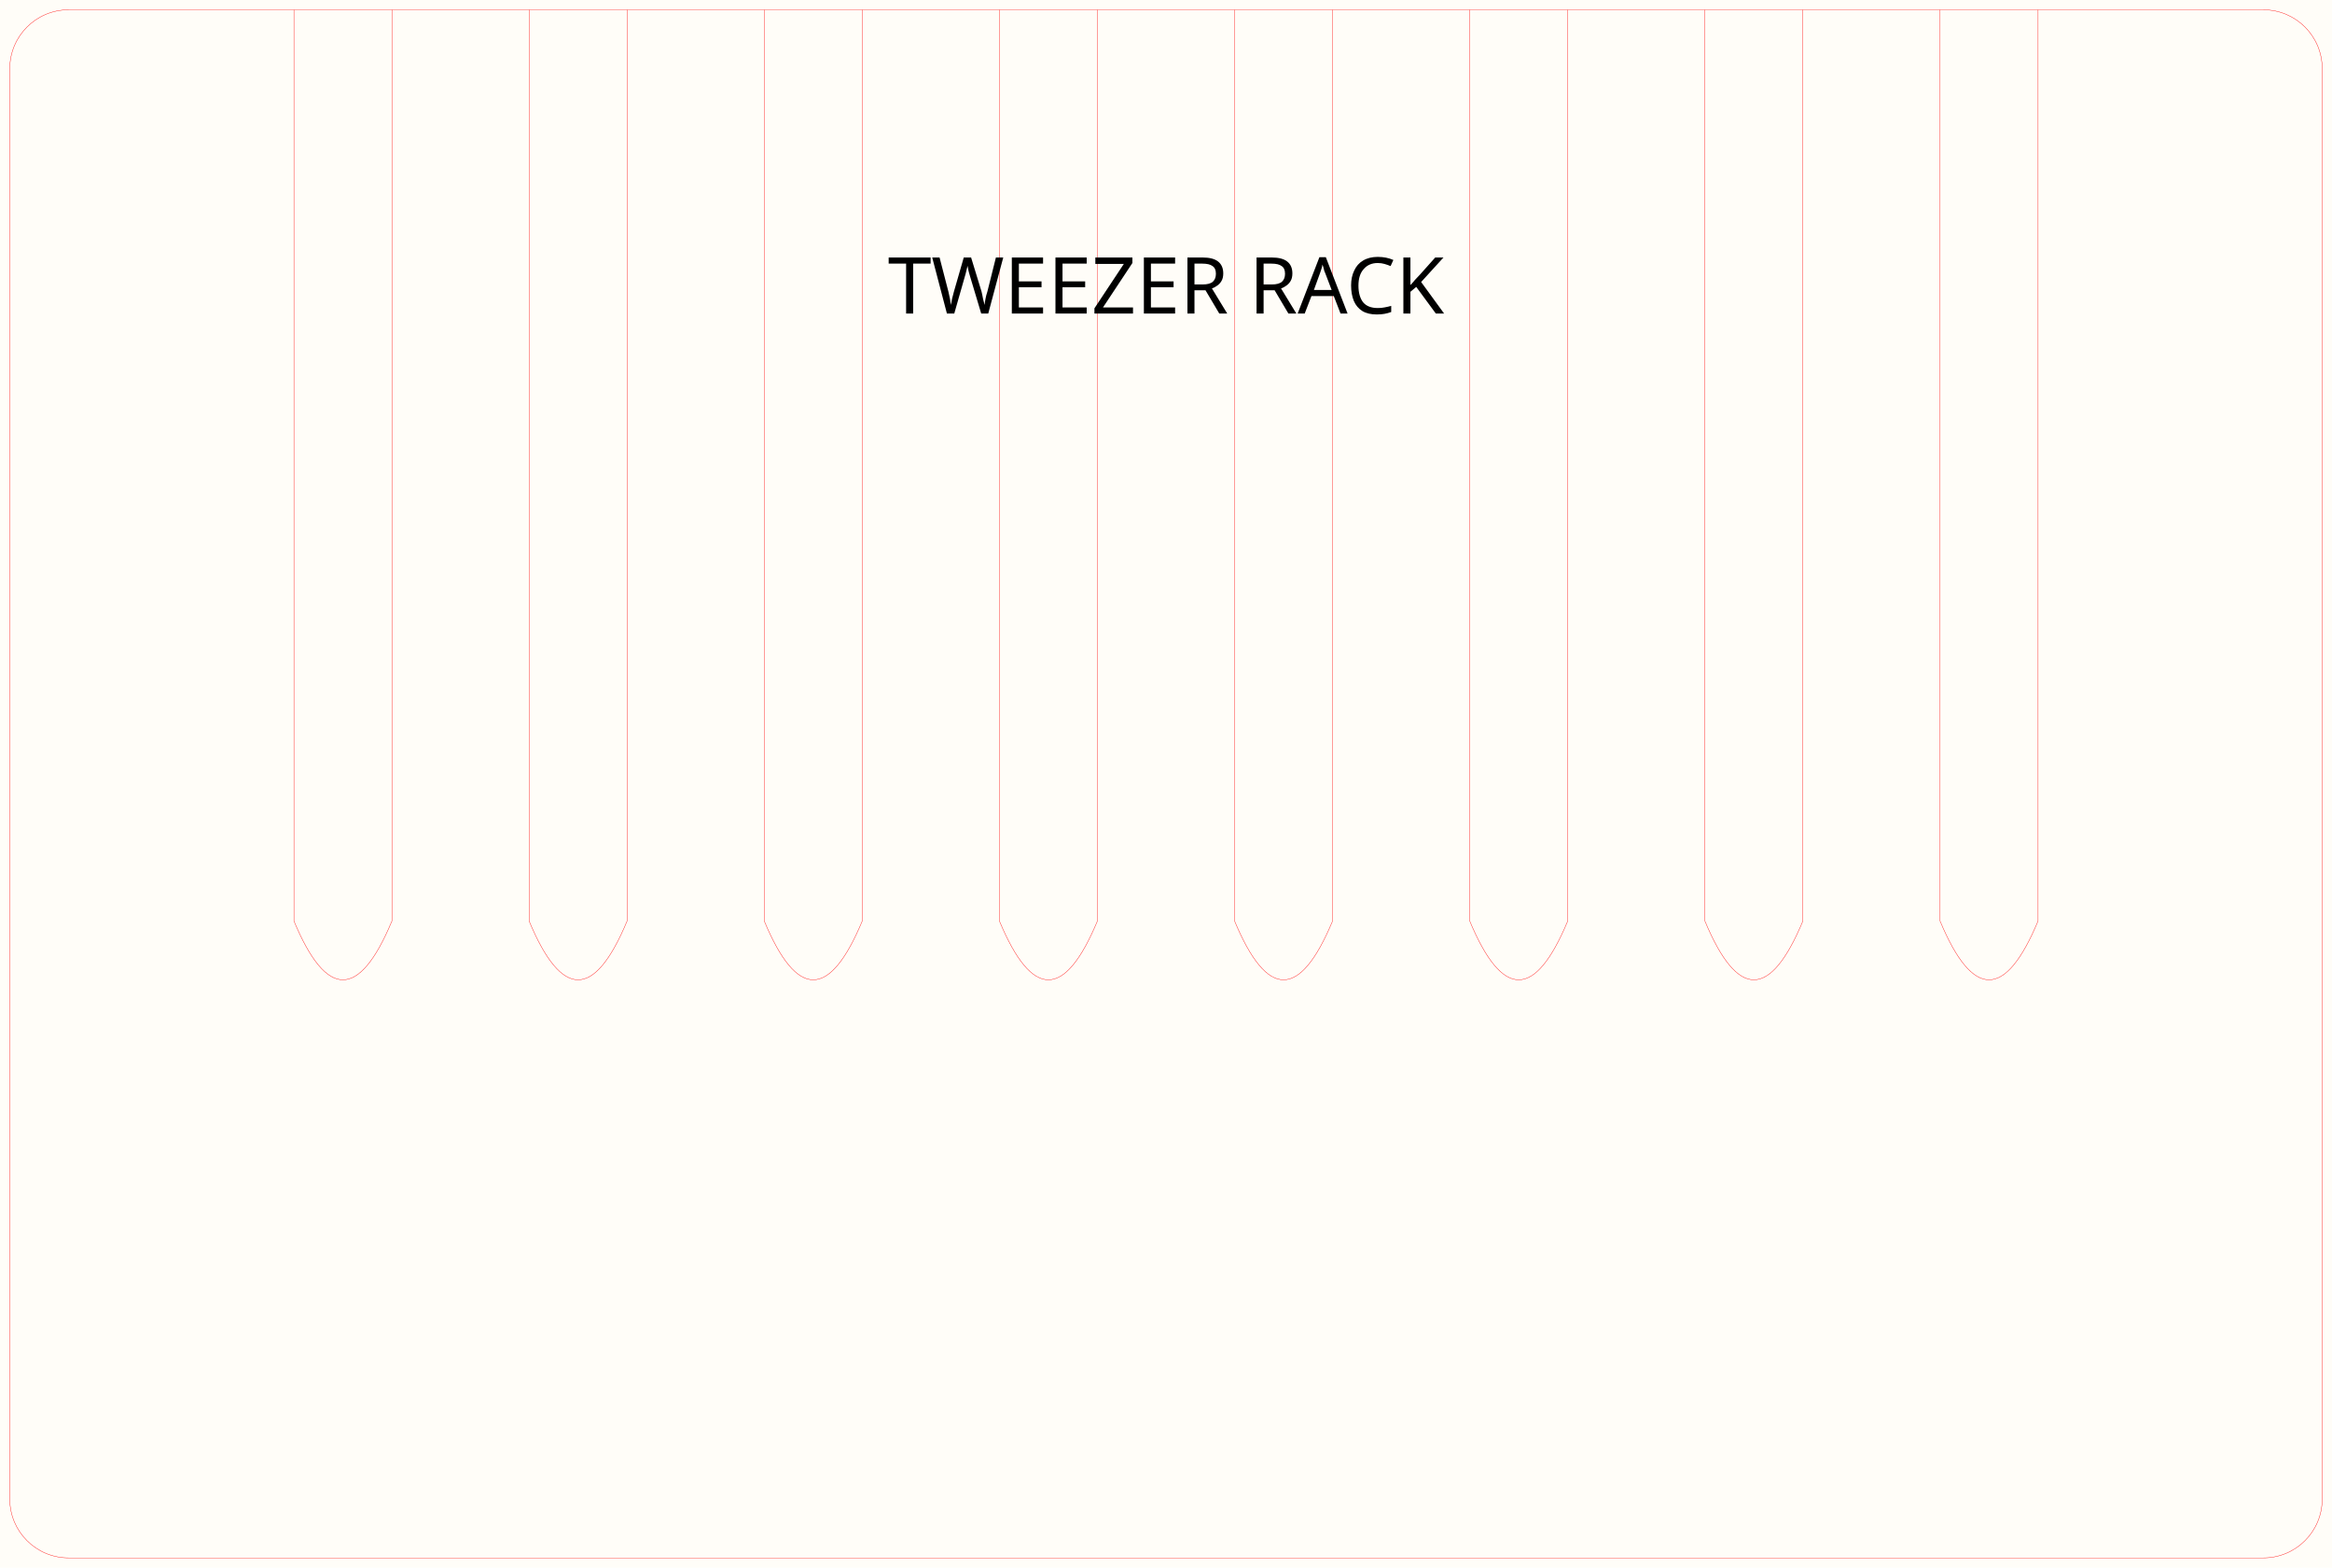
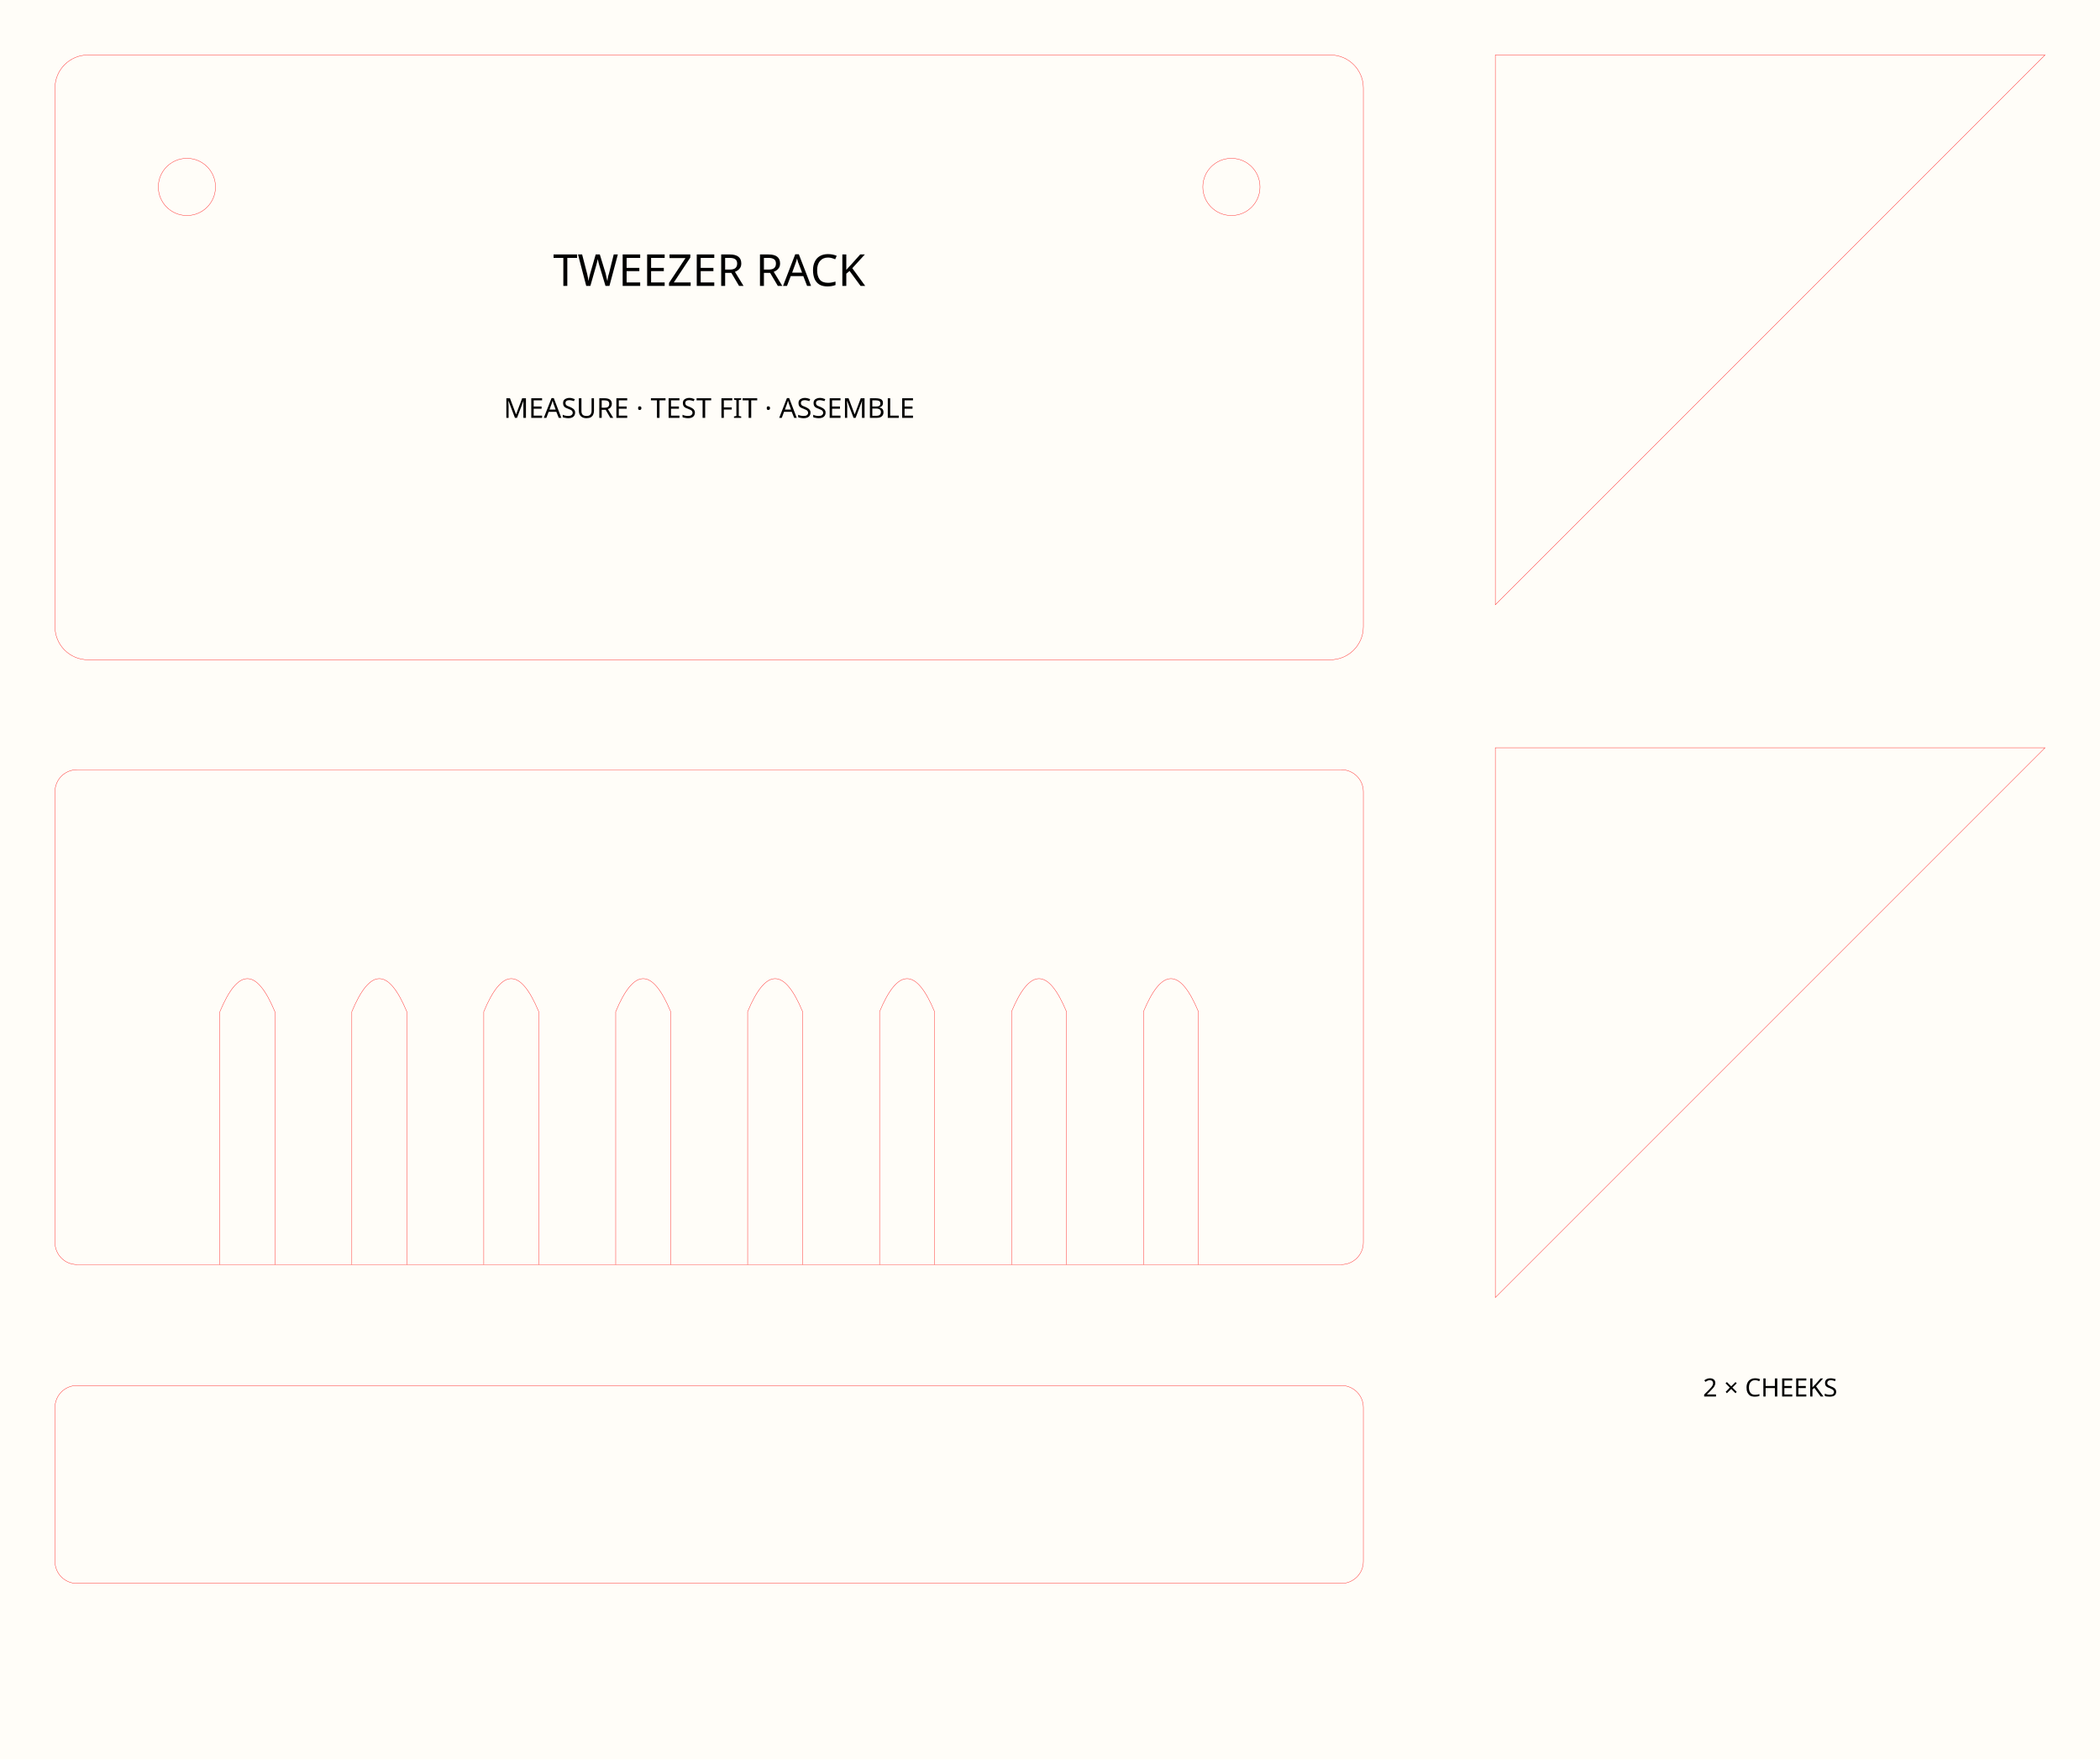
- <svg xmlns="http://www.w3.org/2000/svg" width="640" height="430.252" viewBox="0 0 119 80">
-   <rect x="0" y="0" width="119" height="80" fill="#fffdf8" />
+ <svg xmlns="http://www.w3.org/2000/svg" width="640" height="536.126" viewBox="0 0 191 160">
+   <rect x="0" y="0" width="191" height="160" fill="#fffdf8" />
  <g id="cut" aria-label="CUT">
-     <rect x="0.5" y="0.5" width="118" height="79" rx="3" ry="3" fill="none" stroke="#ff0000" stroke-width="0.1" vector-effect="non-scaling-stroke" data-operation="CUT" data-closed="true" />
-     <path d="M 15 0.5 V 47 Q 17.5 53 20 47 V 0.5" fill="none" stroke="#ff0000" stroke-width="0.1" vector-effect="non-scaling-stroke" data-operation="CUT" data-closed="false" />
-     <path d="M 27 0.5 V 47 Q 29.5 53 32 47 V 0.5" fill="none" stroke="#ff0000" stroke-width="0.1" vector-effect="non-scaling-stroke" data-operation="CUT" data-closed="false" />
-     <path d="M 39 0.5 V 47 Q 41.5 53 44 47 V 0.5" fill="none" stroke="#ff0000" stroke-width="0.1" vector-effect="non-scaling-stroke" data-operation="CUT" data-closed="false" />
-     <path d="M 51 0.5 V 47 Q 53.5 53 56 47 V 0.5" fill="none" stroke="#ff0000" stroke-width="0.1" vector-effect="non-scaling-stroke" data-operation="CUT" data-closed="false" />
-     <path d="M 63 0.5 V 47 Q 65.5 53 68 47 V 0.5" fill="none" stroke="#ff0000" stroke-width="0.1" vector-effect="non-scaling-stroke" data-operation="CUT" data-closed="false" />
-     <path d="M 75 0.5 V 47 Q 77.5 53 80 47 V 0.5" fill="none" stroke="#ff0000" stroke-width="0.1" vector-effect="non-scaling-stroke" data-operation="CUT" data-closed="false" />
-     <path d="M 87 0.5 V 47 Q 89.5 53 92 47 V 0.5" fill="none" stroke="#ff0000" stroke-width="0.1" vector-effect="non-scaling-stroke" data-operation="CUT" data-closed="false" />
-     <path d="M 99 0.5 V 47 Q 101.5 53 104 47 V 0.5" fill="none" stroke="#ff0000" stroke-width="0.1" vector-effect="non-scaling-stroke" data-operation="CUT" data-closed="false" />
+     <rect x="5" y="5" width="119" height="55" rx="3" ry="3" fill="none" stroke="#ff0000" stroke-width="0.1" vector-effect="non-scaling-stroke" data-operation="CUT" data-closed="true" />
+     <circle cx="17" cy="17" r="2.6" fill="none" stroke="#ff0000" stroke-width="0.1" vector-effect="non-scaling-stroke" data-operation="CUT" data-closed="true" />
+     <circle cx="112" cy="17" r="2.6" fill="none" stroke="#ff0000" stroke-width="0.1" vector-effect="non-scaling-stroke" data-operation="CUT" data-closed="true" />
+     <rect x="5" y="70" width="119" height="45" rx="2" ry="2" fill="none" stroke="#ff0000" stroke-width="0.1" vector-effect="non-scaling-stroke" data-operation="CUT" data-closed="true" />
+     <rect x="5" y="126" width="119" height="18" rx="2" ry="2" fill="none" stroke="#ff0000" stroke-width="0.1" vector-effect="non-scaling-stroke" data-operation="CUT" data-closed="true" />
+     <polygon points="136,5 186,5 136,55" fill="none" stroke="#ff0000" stroke-width="0.1" vector-effect="non-scaling-stroke" data-operation="CUT" data-closed="true" />
+     <polygon points="136,68 186,68 136,118" fill="none" stroke="#ff0000" stroke-width="0.1" vector-effect="non-scaling-stroke" data-operation="CUT" data-closed="true" />
+     <path d="M 20 115 V 92 Q 22.5 86 25 92 V 115" fill="none" stroke="#ff0000" stroke-width="0.1" vector-effect="non-scaling-stroke" data-operation="CUT" data-closed="false" />
+     <path d="M 32 115 V 92 Q 34.5 86 37 92 V 115" fill="none" stroke="#ff0000" stroke-width="0.1" vector-effect="non-scaling-stroke" data-operation="CUT" data-closed="false" />
+     <path d="M 44 115 V 92 Q 46.5 86 49 92 V 115" fill="none" stroke="#ff0000" stroke-width="0.1" vector-effect="non-scaling-stroke" data-operation="CUT" data-closed="false" />
+     <path d="M 56 115 V 92 Q 58.5 86 61 92 V 115" fill="none" stroke="#ff0000" stroke-width="0.1" vector-effect="non-scaling-stroke" data-operation="CUT" data-closed="false" />
+     <path d="M 68 115 V 92 Q 70.5 86 73 92 V 115" fill="none" stroke="#ff0000" stroke-width="0.1" vector-effect="non-scaling-stroke" data-operation="CUT" data-closed="false" />
+     <path d="M 80 115 V 92 Q 82.5 86 85 92 V 115" fill="none" stroke="#ff0000" stroke-width="0.1" vector-effect="non-scaling-stroke" data-operation="CUT" data-closed="false" />
+     <path d="M 92 115 V 92 Q 94.5 86 97 92 V 115" fill="none" stroke="#ff0000" stroke-width="0.1" vector-effect="non-scaling-stroke" data-operation="CUT" data-closed="false" />
+     <path d="M 104 115 V 92 Q 106.5 86 109 92 V 115" fill="none" stroke="#ff0000" stroke-width="0.1" vector-effect="non-scaling-stroke" data-operation="CUT" data-closed="false" />
  </g>
  <g id="engrave" aria-label="ENGRAVE">
-     <text x="59.5" y="16" font-family="sans-serif" font-size="4" text-anchor="middle" fill="#000000" stroke="none" data-operation="ENGRAVE">TWEEZER RACK</text>
+     <text x="64.5" y="26" font-family="sans-serif" font-size="4" text-anchor="middle" fill="#000000" stroke="none" data-operation="ENGRAVE">TWEEZER RACK</text>
+     <text x="64.5" y="38" font-family="sans-serif" font-size="2.5" text-anchor="middle" fill="#000000" stroke="none" data-operation="ENGRAVE">MEASURE · TEST FIT · ASSEMBLE</text>
+     <text x="161" y="127" font-family="sans-serif" font-size="2.3" text-anchor="middle" fill="#000000" stroke="none" data-operation="ENGRAVE">2 × CHEEKS</text>
  </g>
</svg>
